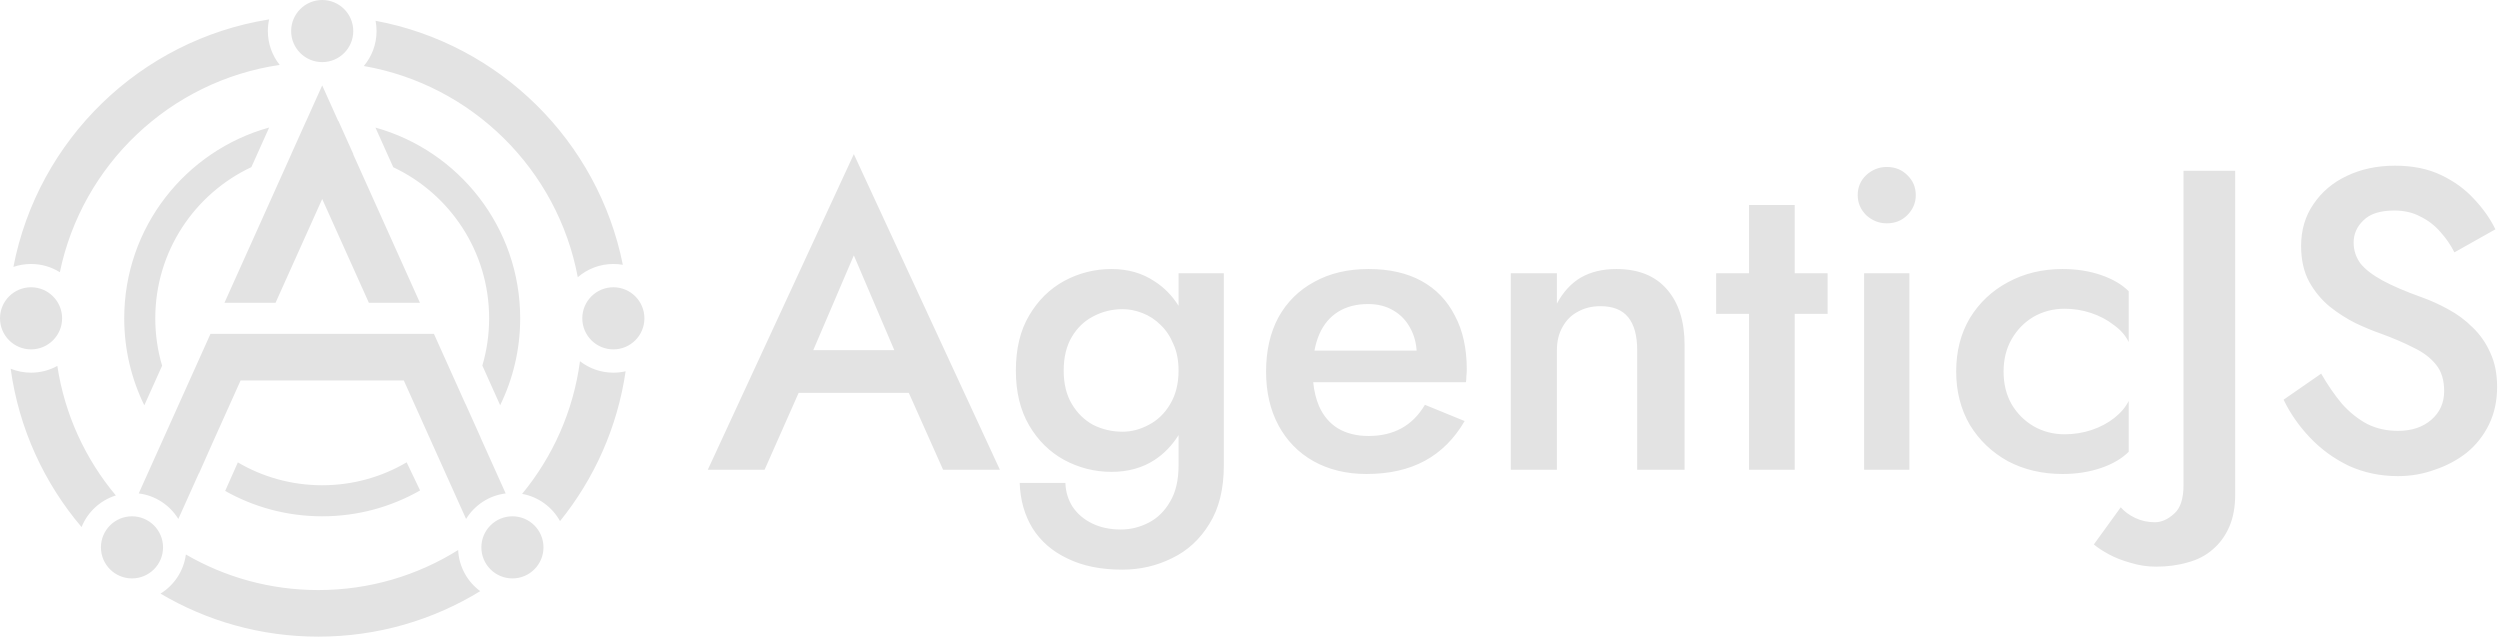
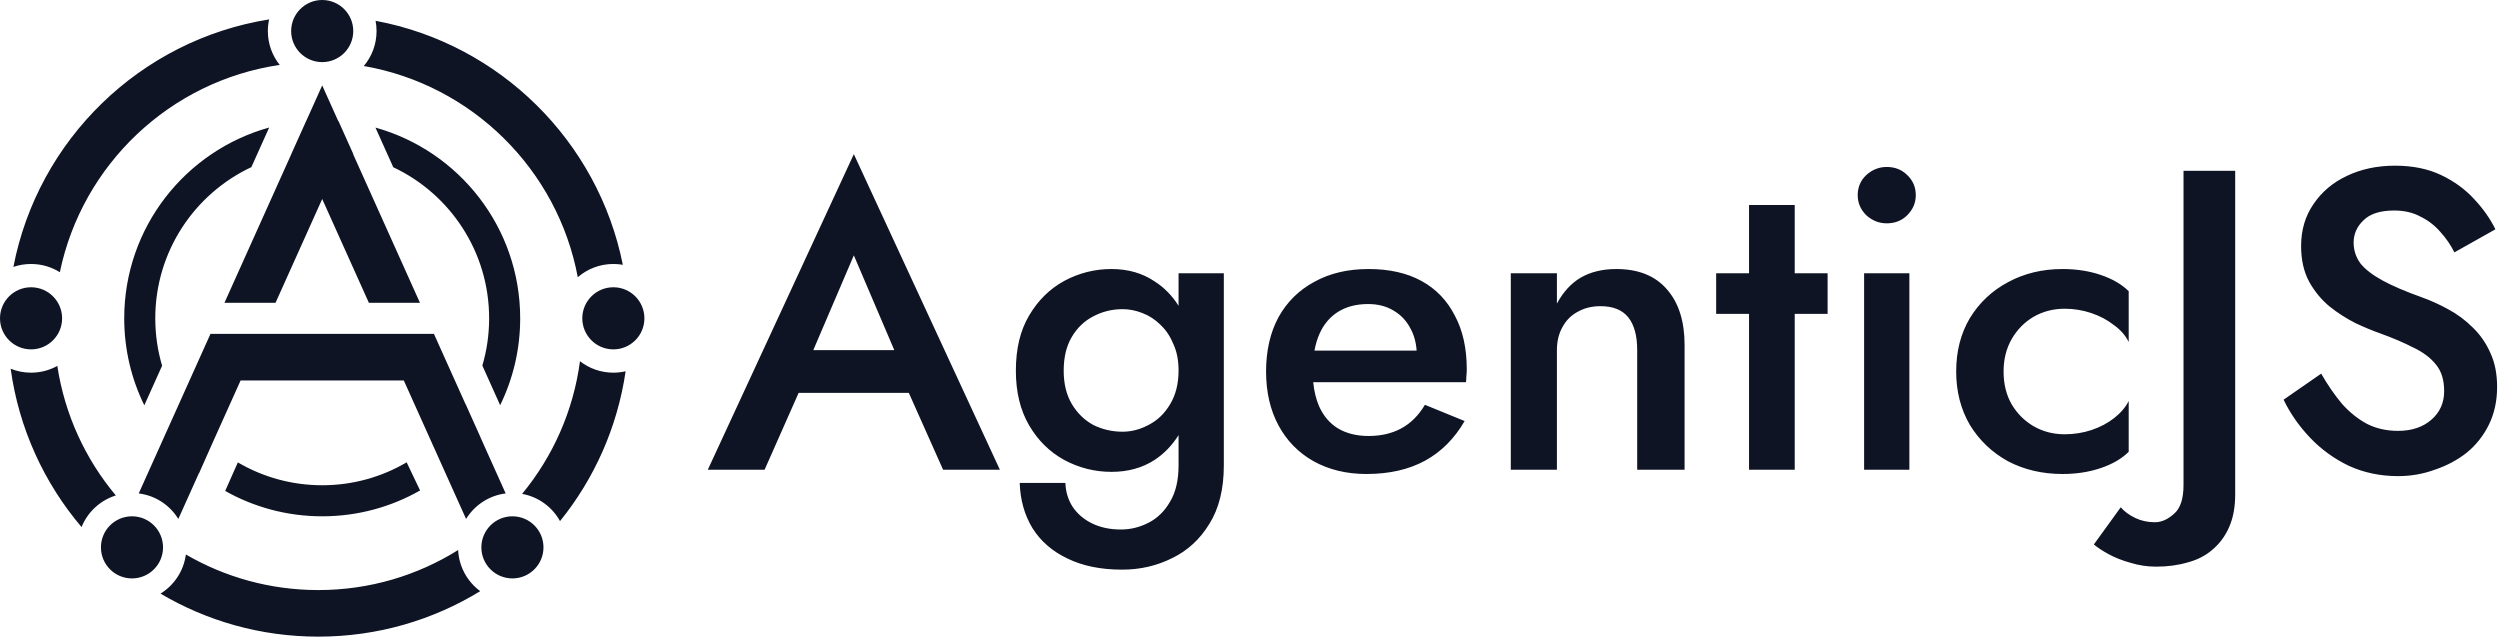
<svg xmlns="http://www.w3.org/2000/svg" width="644" height="164" viewBox="0 0 644 164" fill="none">
-   <path fill-rule="evenodd" clip-rule="evenodd" d="M91 8C91 12.418 87.418 16 83 16C78.582 16 75 12.418 75 8C75 3.582 78.582 0 83 0C87.418 0 91 3.582 91 8ZM97 8C97 11.43 95.767 14.572 93.719 17.006C121.593 21.848 143.644 43.662 148.838 71.414C151.293 69.287 154.496 68 158 68C158.833 68 159.649 68.073 160.443 68.212C154.065 36.35 128.76 11.323 96.751 5.357C96.914 6.213 97 7.096 97 8ZM161.159 95.642C160.144 95.876 159.086 96 158 96C154.759 96 151.776 94.899 149.403 93.05C147.69 105.929 142.373 117.669 134.499 127.222C138.707 127.98 142.262 130.62 144.262 134.238C153.051 123.36 159.047 110.131 161.159 95.642ZM82 152C95.228 152 107.573 148.223 118.017 141.689C118.227 146.034 120.419 149.86 123.708 152.281C111.563 159.715 97.282 164 82 164C67.159 164 53.263 159.959 41.35 152.918C44.848 150.755 47.323 147.096 47.881 142.834C57.91 148.662 69.565 152 82 152ZM29.839 127.629C22.028 118.3 16.673 106.845 14.769 94.258C12.763 95.368 10.455 96 8 96C6.142 96 4.369 95.638 2.747 94.981C4.867 110.418 11.39 124.451 21.009 135.772C22.57 131.896 25.816 128.879 29.839 127.629ZM15.417 70.124C21.163 42.408 43.78 20.868 72.049 16.723C70.141 14.33 69 11.298 69 8C69 6.97 69.111 5.966 69.322 4.999C36.153 10.28 9.78 35.948 3.451 68.756C4.877 68.266 6.407 68 8 68C10.724 68 13.266 68.778 15.417 70.124ZM34 149C38.418 149 42 145.418 42 141C42 136.582 38.418 133 34 133C29.582 133 26 136.582 26 141C26 145.418 29.582 149 34 149ZM140 141C140 145.418 136.418 149 132 149C127.582 149 124 145.418 124 141C124 136.582 127.582 133 132 133C136.418 133 140 136.582 140 141ZM158 90C162.418 90 166 86.418 166 82C166 77.582 162.418 74 158 74C153.582 74 150 77.582 150 82C150 86.418 153.582 90 158 90ZM16 82C16 86.418 12.418 90 8 90C3.582 90 -1.52588e-05 86.418 -1.52588e-05 82C-1.52588e-05 77.582 3.582 74 8 74C12.418 74 16 77.582 16 82ZM83 22L78.879 31.164L78.867 31.165L75.012 39.74L75.024 39.738L57.819 78H70.976L83 51.26L95.024 78H108.181L90.976 39.738L91.037 39.75L87.183 31.169L87.121 31.164L83 22ZM111.779 86H108.5H98.621H67.379H58H54.221L35.737 127.107C40.054 127.641 43.762 130.14 45.938 133.682L51.235 121.902L51.266 121.927L54.644 114.326L54.642 114.325L61.983 98H104.017L111.358 114.325L111.346 114.335L111.621 114.91L120.062 133.682C122.238 130.14 125.946 127.641 130.263 127.107L123.764 112.653L123.777 112.635L119.922 104.053L119.907 104.077L111.779 86ZM124.253 94.171C125.39 90.312 126 86.227 126 82C126 64.797 115.898 49.954 101.303 43.078L96.715 32.865C118.22 38.855 134 58.585 134 82C134 90.029 132.145 97.624 128.84 104.381L124.253 94.171ZM83 125C90.938 125 98.374 122.849 104.756 119.098L108.215 126.341C100.778 130.579 92.172 133 83 133C73.918 133 65.39 130.626 58.004 126.465L61.271 119.114C67.647 122.855 75.073 125 83 125ZM32 82C32 58.566 47.806 38.823 69.338 32.85L64.752 43.053C50.127 49.916 40 64.775 40 82C40 86.241 40.614 90.339 41.758 94.209L37.174 104.408C33.86 97.644 32 90.039 32 82ZM205.73 101.2L196.96 121H182.33L219.95 39.71L257.57 121H242.94L234.109 101.2H205.73ZM209.498 90.2H230.375L219.95 65.78L209.498 90.2ZM274.447 124.41H262.677C262.824 128.81 263.924 132.697 265.977 136.07C268.104 139.443 271.111 142.047 274.997 143.88C278.884 145.787 283.577 146.74 289.077 146.74C293.697 146.74 297.987 145.75 301.947 143.77C305.907 141.863 309.097 138.93 311.517 134.97C314.011 131.01 315.257 125.987 315.257 119.9V70.4H303.597V78.776C301.948 76.149 299.895 74.054 297.437 72.49C294.284 70.363 290.581 69.3 286.327 69.3C282.001 69.3 277.931 70.327 274.117 72.38C270.377 74.433 267.371 77.403 265.097 81.29C262.824 85.103 261.687 89.833 261.687 95.48C261.687 100.98 262.824 105.673 265.097 109.56C267.371 113.447 270.377 116.417 274.117 118.47C277.931 120.523 282.001 121.55 286.327 121.55C290.581 121.55 294.284 120.523 297.437 118.47C299.895 116.85 301.948 114.72 303.597 112.08V119.9C303.597 123.713 302.864 126.83 301.397 129.25C300.004 131.67 298.171 133.467 295.897 134.64C293.624 135.813 291.241 136.4 288.747 136.4C285.961 136.4 283.504 135.887 281.377 134.86C279.251 133.833 277.564 132.403 276.317 130.57C275.144 128.737 274.521 126.683 274.447 124.41ZM303.597 95.48C303.597 92.84 303.157 90.567 302.277 88.66C301.471 86.68 300.371 85.03 298.977 83.71C297.584 82.317 296.007 81.29 294.247 80.63C292.561 79.97 290.874 79.64 289.187 79.64C286.474 79.64 283.944 80.263 281.597 81.51C279.324 82.683 277.491 84.443 276.097 86.79C274.704 89.137 274.007 92.033 274.007 95.48C274.007 98.853 274.704 101.713 276.097 104.06C277.491 106.407 279.324 108.203 281.597 109.45C283.944 110.623 286.474 111.21 289.187 111.21C291.461 111.21 293.697 110.623 295.897 109.45C298.171 108.277 300.004 106.517 301.397 104.17C302.864 101.75 303.597 98.853 303.597 95.48ZM338.35 118.8C342.31 121 346.857 122.1 351.99 122.1C357.857 122.1 362.88 120.963 367.06 118.69C371.24 116.417 374.65 113.007 377.29 108.46L367.06 104.28C365.447 106.993 363.43 109.01 361.01 110.33C358.59 111.65 355.767 112.31 352.54 112.31C349.46 112.31 346.82 111.65 344.62 110.33C342.494 109.01 340.88 107.103 339.78 104.61C339.015 102.823 338.515 100.77 338.283 98.45H377.62C377.694 98.157 377.73 97.68 377.73 97.02C377.804 96.36 377.84 95.737 377.84 95.15C377.84 89.723 376.814 85.103 374.76 81.29C372.78 77.403 369.92 74.433 366.18 72.38C362.44 70.327 357.894 69.3 352.54 69.3C347.187 69.3 342.53 70.4 338.57 72.6C334.61 74.727 331.53 77.77 329.33 81.73C327.204 85.69 326.14 90.347 326.14 95.7C326.14 100.98 327.204 105.6 329.33 109.56C331.457 113.52 334.464 116.6 338.35 118.8ZM338.605 90.31C338.899 88.726 339.327 87.296 339.89 86.02C340.99 83.527 342.604 81.62 344.73 80.3C346.857 78.98 349.424 78.32 352.43 78.32C354.924 78.32 357.087 78.87 358.92 79.97C360.827 81.07 362.294 82.61 363.32 84.59C364.238 86.242 364.773 88.148 364.925 90.31H338.605ZM419.43 81.73C420.97 83.637 421.74 86.46 421.74 90.2V121H433.95V88.88C433.95 82.793 432.446 78.027 429.44 74.58C426.433 71.06 422.07 69.3 416.35 69.3C412.83 69.3 409.786 70.033 407.22 71.5C404.726 72.967 402.673 75.203 401.06 78.21V70.4H389.18V121H401.06V90.2C401.06 87.927 401.536 85.947 402.49 84.26C403.443 82.5 404.763 81.18 406.45 80.3C408.136 79.347 410.08 78.87 412.28 78.87C415.506 78.87 417.89 79.823 419.43 81.73ZM450.551 70.4H442.081V80.85H450.551V121H462.321V80.85H470.791V70.4H462.321V52.8H450.551V70.4ZM480.745 45.1C479.278 46.493 478.545 48.217 478.545 50.27C478.545 52.25 479.278 53.973 480.745 55.44C482.285 56.833 484.045 57.53 486.025 57.53C488.151 57.53 489.911 56.833 491.305 55.44C492.771 53.973 493.505 52.25 493.505 50.27C493.505 48.217 492.771 46.493 491.305 45.1C489.911 43.707 488.151 43.01 486.025 43.01C484.045 43.01 482.285 43.707 480.745 45.1ZM518.213 104.17C516.82 101.75 516.123 98.927 516.123 95.7C516.123 92.547 516.82 89.76 518.213 87.34C519.607 84.92 521.477 83.013 523.823 81.62C526.243 80.227 528.92 79.53 531.853 79.53C534.2 79.53 536.473 79.897 538.673 80.63C540.873 81.363 542.817 82.39 544.503 83.71C546.263 84.957 547.547 86.423 548.353 88.11V75.02C546.593 73.26 544.21 71.867 541.203 70.84C538.197 69.813 534.897 69.3 531.303 69.3C526.097 69.3 521.403 70.437 517.223 72.71C513.117 74.91 509.853 77.99 507.433 81.95C505.087 85.91 503.913 90.493 503.913 95.7C503.913 100.833 505.087 105.417 507.433 109.45C509.853 113.41 513.117 116.527 517.223 118.8C521.403 121 526.097 122.1 531.303 122.1C534.897 122.1 538.197 121.587 541.203 120.56C544.21 119.533 546.593 118.14 548.353 116.38V103.29C547.547 104.903 546.3 106.37 544.613 107.69C542.927 109.01 540.983 110.037 538.783 110.77C536.583 111.503 534.273 111.87 531.853 111.87C528.92 111.87 526.243 111.173 523.823 109.78C521.477 108.387 519.607 106.517 518.213 104.17ZM491.855 70.4H480.195V121H491.855V70.4ZM550.045 133.43C548.505 132.697 547.258 131.78 546.304 130.68L539.374 140.25C540.328 141.057 541.611 141.9 543.225 142.78C544.838 143.66 546.708 144.393 548.835 144.98C550.961 145.64 553.161 145.97 555.434 145.97C558.368 145.97 561.081 145.603 563.575 144.87C566.068 144.21 568.195 143.11 569.955 141.57C571.788 140.03 573.218 138.087 574.244 135.74C575.271 133.393 575.785 130.607 575.785 127.38V44H562.475V124.96C562.475 128.48 561.668 130.937 560.054 132.33C558.441 133.797 556.791 134.53 555.105 134.53C553.271 134.53 551.585 134.163 550.045 133.43ZM603.325 104.06C601.418 101.787 599.622 99.183 597.935 96.25L588.255 102.96C589.942 106.48 592.215 109.743 595.075 112.75C597.935 115.757 601.272 118.177 605.085 120.01C608.972 121.77 613.188 122.65 617.735 122.65C621.035 122.65 624.188 122.1 627.195 121C630.275 119.973 633.025 118.507 635.445 116.6C637.865 114.62 639.772 112.2 641.165 109.34C642.558 106.48 643.255 103.253 643.255 99.66C643.255 96.287 642.668 93.353 641.495 90.86C640.395 88.367 638.892 86.203 636.985 84.37C635.078 82.463 632.952 80.887 630.605 79.64C628.332 78.393 626.058 77.367 623.785 76.56C619.678 75.093 616.342 73.663 613.775 72.27C611.208 70.877 609.302 69.41 608.055 67.87C606.882 66.257 606.295 64.46 606.295 62.48C606.295 60.28 607.138 58.373 608.825 56.76C610.512 55.073 613.152 54.23 616.745 54.23C619.312 54.23 621.548 54.743 623.455 55.77C625.435 56.723 627.158 58.043 628.625 59.73C630.092 61.343 631.302 63.103 632.255 65.01L642.815 59.07C641.495 56.357 639.662 53.753 637.315 51.26C635.042 48.767 632.218 46.713 628.845 45.1C625.472 43.487 621.512 42.68 616.965 42.68C612.345 42.68 608.202 43.56 604.535 45.32C600.942 47.007 598.082 49.427 595.955 52.58C593.828 55.66 592.765 59.253 592.765 63.36C592.765 66.953 593.462 70.033 594.855 72.6C596.248 75.093 598.008 77.22 600.135 78.98C602.262 80.667 604.498 82.097 606.845 83.27C609.192 84.37 611.318 85.25 613.225 85.91C616.452 87.083 619.275 88.293 621.695 89.54C624.188 90.713 626.132 92.18 627.525 93.94C628.918 95.627 629.615 97.9 629.615 100.76C629.615 103.767 628.515 106.223 626.315 108.13C624.115 110.037 621.255 110.99 617.735 110.99C614.802 110.99 612.162 110.403 609.815 109.23C607.468 107.983 605.305 106.26 603.325 104.06Z" fill="#E3E3E3" />
+   <path fill-rule="evenodd" clip-rule="evenodd" d="M91 8C91 12.418 87.418 16 83 16C78.582 16 75 12.418 75 8C75 3.582 78.582 0 83 0C87.418 0 91 3.582 91 8ZM97 8C97 11.43 95.767 14.572 93.719 17.006C121.593 21.848 143.644 43.662 148.838 71.414C151.293 69.287 154.496 68 158 68C158.833 68 159.649 68.073 160.443 68.212C154.065 36.35 128.76 11.323 96.751 5.357C96.914 6.213 97 7.096 97 8ZM161.159 95.642C160.144 95.876 159.086 96 158 96C154.759 96 151.776 94.899 149.403 93.05C147.69 105.929 142.373 117.669 134.499 127.222C138.707 127.98 142.262 130.62 144.262 134.238C153.051 123.36 159.047 110.131 161.159 95.642ZM82 152C95.228 152 107.573 148.223 118.017 141.689C118.227 146.034 120.419 149.86 123.708 152.281C111.563 159.715 97.282 164 82 164C67.159 164 53.263 159.959 41.35 152.918C44.848 150.755 47.323 147.096 47.881 142.834C57.91 148.662 69.565 152 82 152ZM29.839 127.629C22.028 118.3 16.673 106.845 14.769 94.258C12.763 95.368 10.455 96 8 96C6.142 96 4.369 95.638 2.747 94.981C4.867 110.418 11.39 124.451 21.009 135.772C22.57 131.896 25.816 128.879 29.839 127.629ZM15.417 70.124C21.163 42.408 43.78 20.868 72.049 16.723C70.141 14.33 69 11.298 69 8C69 6.97 69.111 5.966 69.322 4.999C36.153 10.28 9.78 35.948 3.451 68.756C4.877 68.266 6.407 68 8 68C10.724 68 13.266 68.778 15.417 70.124ZM34 149C38.418 149 42 145.418 42 141C42 136.582 38.418 133 34 133C29.582 133 26 136.582 26 141C26 145.418 29.582 149 34 149ZM140 141C140 145.418 136.418 149 132 149C127.582 149 124 145.418 124 141C124 136.582 127.582 133 132 133C136.418 133 140 136.582 140 141ZM158 90C162.418 90 166 86.418 166 82C166 77.582 162.418 74 158 74C153.582 74 150 77.582 150 82C150 86.418 153.582 90 158 90ZM16 82C16 86.418 12.418 90 8 90C3.582 90 -1.52588e-05 86.418 -1.52588e-05 82C-1.52588e-05 77.582 3.582 74 8 74C12.418 74 16 77.582 16 82ZM83 22L78.879 31.164L78.867 31.165L75.012 39.74L75.024 39.738L57.819 78H70.976L83 51.26L95.024 78H108.181L90.976 39.738L91.037 39.75L87.183 31.169L87.121 31.164L83 22ZM111.779 86H108.5H98.621H67.379H58H54.221L35.737 127.107C40.054 127.641 43.762 130.14 45.938 133.682L51.235 121.902L51.266 121.927L54.644 114.326L54.642 114.325L61.983 98H104.017L111.358 114.325L111.346 114.335L111.621 114.91L120.062 133.682C122.238 130.14 125.946 127.641 130.263 127.107L123.764 112.653L123.777 112.635L119.922 104.053L119.907 104.077L111.779 86ZM124.253 94.171C125.39 90.312 126 86.227 126 82C126 64.797 115.898 49.954 101.303 43.078L96.715 32.865C118.22 38.855 134 58.585 134 82C134 90.029 132.145 97.624 128.84 104.381L124.253 94.171ZM83 125C90.938 125 98.374 122.849 104.756 119.098L108.215 126.341C100.778 130.579 92.172 133 83 133C73.918 133 65.39 130.626 58.004 126.465L61.271 119.114C67.647 122.855 75.073 125 83 125ZM32 82C32 58.566 47.806 38.823 69.338 32.85L64.752 43.053C50.127 49.916 40 64.775 40 82C40 86.241 40.614 90.339 41.758 94.209L37.174 104.408C33.86 97.644 32 90.039 32 82ZM205.73 101.2L196.96 121H182.33L219.95 39.71L257.57 121H242.94L234.109 101.2H205.73ZM209.498 90.2H230.375L219.95 65.78L209.498 90.2ZM274.447 124.41H262.677C262.824 128.81 263.924 132.697 265.977 136.07C268.104 139.443 271.111 142.047 274.997 143.88C278.884 145.787 283.577 146.74 289.077 146.74C293.697 146.74 297.987 145.75 301.947 143.77C305.907 141.863 309.097 138.93 311.517 134.97C314.011 131.01 315.257 125.987 315.257 119.9V70.4H303.597V78.776C301.948 76.149 299.895 74.054 297.437 72.49C294.284 70.363 290.581 69.3 286.327 69.3C282.001 69.3 277.931 70.327 274.117 72.38C270.377 74.433 267.371 77.403 265.097 81.29C262.824 85.103 261.687 89.833 261.687 95.48C261.687 100.98 262.824 105.673 265.097 109.56C267.371 113.447 270.377 116.417 274.117 118.47C277.931 120.523 282.001 121.55 286.327 121.55C290.581 121.55 294.284 120.523 297.437 118.47C299.895 116.85 301.948 114.72 303.597 112.08V119.9C303.597 123.713 302.864 126.83 301.397 129.25C300.004 131.67 298.171 133.467 295.897 134.64C293.624 135.813 291.241 136.4 288.747 136.4C285.961 136.4 283.504 135.887 281.377 134.86C279.251 133.833 277.564 132.403 276.317 130.57C275.144 128.737 274.521 126.683 274.447 124.41ZM303.597 95.48C303.597 92.84 303.157 90.567 302.277 88.66C301.471 86.68 300.371 85.03 298.977 83.71C297.584 82.317 296.007 81.29 294.247 80.63C292.561 79.97 290.874 79.64 289.187 79.64C286.474 79.64 283.944 80.263 281.597 81.51C279.324 82.683 277.491 84.443 276.097 86.79C274.704 89.137 274.007 92.033 274.007 95.48C274.007 98.853 274.704 101.713 276.097 104.06C277.491 106.407 279.324 108.203 281.597 109.45C283.944 110.623 286.474 111.21 289.187 111.21C291.461 111.21 293.697 110.623 295.897 109.45C298.171 108.277 300.004 106.517 301.397 104.17C302.864 101.75 303.597 98.853 303.597 95.48ZM338.35 118.8C342.31 121 346.857 122.1 351.99 122.1C357.857 122.1 362.88 120.963 367.06 118.69C371.24 116.417 374.65 113.007 377.29 108.46L367.06 104.28C365.447 106.993 363.43 109.01 361.01 110.33C358.59 111.65 355.767 112.31 352.54 112.31C349.46 112.31 346.82 111.65 344.62 110.33C342.494 109.01 340.88 107.103 339.78 104.61C339.015 102.823 338.515 100.77 338.283 98.45H377.62C377.694 98.157 377.73 97.68 377.73 97.02C377.804 96.36 377.84 95.737 377.84 95.15C377.84 89.723 376.814 85.103 374.76 81.29C372.78 77.403 369.92 74.433 366.18 72.38C362.44 70.327 357.894 69.3 352.54 69.3C347.187 69.3 342.53 70.4 338.57 72.6C334.61 74.727 331.53 77.77 329.33 81.73C327.204 85.69 326.14 90.347 326.14 95.7C326.14 100.98 327.204 105.6 329.33 109.56C331.457 113.52 334.464 116.6 338.35 118.8ZM338.605 90.31C338.899 88.726 339.327 87.296 339.89 86.02C340.99 83.527 342.604 81.62 344.73 80.3C346.857 78.98 349.424 78.32 352.43 78.32C354.924 78.32 357.087 78.87 358.92 79.97C360.827 81.07 362.294 82.61 363.32 84.59C364.238 86.242 364.773 88.148 364.925 90.31H338.605ZM419.43 81.73C420.97 83.637 421.74 86.46 421.74 90.2V121H433.95V88.88C433.95 82.793 432.446 78.027 429.44 74.58C426.433 71.06 422.07 69.3 416.35 69.3C412.83 69.3 409.786 70.033 407.22 71.5C404.726 72.967 402.673 75.203 401.06 78.21V70.4H389.18V121H401.06V90.2C401.06 87.927 401.536 85.947 402.49 84.26C403.443 82.5 404.763 81.18 406.45 80.3C408.136 79.347 410.08 78.87 412.28 78.87C415.506 78.87 417.89 79.823 419.43 81.73ZM450.551 70.4H442.081V80.85H450.551V121H462.321V80.85H470.791V70.4H462.321V52.8H450.551V70.4ZM480.745 45.1C479.278 46.493 478.545 48.217 478.545 50.27C478.545 52.25 479.278 53.973 480.745 55.44C482.285 56.833 484.045 57.53 486.025 57.53C488.151 57.53 489.911 56.833 491.305 55.44C492.771 53.973 493.505 52.25 493.505 50.27C493.505 48.217 492.771 46.493 491.305 45.1C489.911 43.707 488.151 43.01 486.025 43.01C484.045 43.01 482.285 43.707 480.745 45.1ZM518.213 104.17C516.82 101.75 516.123 98.927 516.123 95.7C516.123 92.547 516.82 89.76 518.213 87.34C519.607 84.92 521.477 83.013 523.823 81.62C526.243 80.227 528.92 79.53 531.853 79.53C534.2 79.53 536.473 79.897 538.673 80.63C540.873 81.363 542.817 82.39 544.503 83.71C546.263 84.957 547.547 86.423 548.353 88.11V75.02C546.593 73.26 544.21 71.867 541.203 70.84C538.197 69.813 534.897 69.3 531.303 69.3C526.097 69.3 521.403 70.437 517.223 72.71C513.117 74.91 509.853 77.99 507.433 81.95C505.087 85.91 503.913 90.493 503.913 95.7C503.913 100.833 505.087 105.417 507.433 109.45C509.853 113.41 513.117 116.527 517.223 118.8C521.403 121 526.097 122.1 531.303 122.1C534.897 122.1 538.197 121.587 541.203 120.56C544.21 119.533 546.593 118.14 548.353 116.38V103.29C547.547 104.903 546.3 106.37 544.613 107.69C542.927 109.01 540.983 110.037 538.783 110.77C536.583 111.503 534.273 111.87 531.853 111.87C528.92 111.87 526.243 111.173 523.823 109.78C521.477 108.387 519.607 106.517 518.213 104.17ZM491.855 70.4H480.195V121H491.855V70.4ZM550.045 133.43C548.505 132.697 547.258 131.78 546.304 130.68L539.374 140.25C540.328 141.057 541.611 141.9 543.225 142.78C544.838 143.66 546.708 144.393 548.835 144.98C550.961 145.64 553.161 145.97 555.434 145.97C558.368 145.97 561.081 145.603 563.575 144.87C566.068 144.21 568.195 143.11 569.955 141.57C571.788 140.03 573.218 138.087 574.244 135.74C575.271 133.393 575.785 130.607 575.785 127.38V44H562.475V124.96C562.475 128.48 561.668 130.937 560.054 132.33C558.441 133.797 556.791 134.53 555.105 134.53C553.271 134.53 551.585 134.163 550.045 133.43ZM603.325 104.06C601.418 101.787 599.622 99.183 597.935 96.25L588.255 102.96C589.942 106.48 592.215 109.743 595.075 112.75C597.935 115.757 601.272 118.177 605.085 120.01C608.972 121.77 613.188 122.65 617.735 122.65C621.035 122.65 624.188 122.1 627.195 121C630.275 119.973 633.025 118.507 635.445 116.6C637.865 114.62 639.772 112.2 641.165 109.34C642.558 106.48 643.255 103.253 643.255 99.66C643.255 96.287 642.668 93.353 641.495 90.86C640.395 88.367 638.892 86.203 636.985 84.37C635.078 82.463 632.952 80.887 630.605 79.64C628.332 78.393 626.058 77.367 623.785 76.56C619.678 75.093 616.342 73.663 613.775 72.27C611.208 70.877 609.302 69.41 608.055 67.87C606.882 66.257 606.295 64.46 606.295 62.48C606.295 60.28 607.138 58.373 608.825 56.76C610.512 55.073 613.152 54.23 616.745 54.23C619.312 54.23 621.548 54.743 623.455 55.77C625.435 56.723 627.158 58.043 628.625 59.73C630.092 61.343 631.302 63.103 632.255 65.01L642.815 59.07C641.495 56.357 639.662 53.753 637.315 51.26C635.042 48.767 632.218 46.713 628.845 45.1C625.472 43.487 621.512 42.68 616.965 42.68C612.345 42.68 608.202 43.56 604.535 45.32C600.942 47.007 598.082 49.427 595.955 52.58C593.828 55.66 592.765 59.253 592.765 63.36C592.765 66.953 593.462 70.033 594.855 72.6C596.248 75.093 598.008 77.22 600.135 78.98C602.262 80.667 604.498 82.097 606.845 83.27C609.192 84.37 611.318 85.25 613.225 85.91C616.452 87.083 619.275 88.293 621.695 89.54C624.188 90.713 626.132 92.18 627.525 93.94C628.918 95.627 629.615 97.9 629.615 100.76C629.615 103.767 628.515 106.223 626.315 108.13C624.115 110.037 621.255 110.99 617.735 110.99C614.802 110.99 612.162 110.403 609.815 109.23C607.468 107.983 605.305 106.26 603.325 104.06Z" fill="#0E1424" />
</svg>
